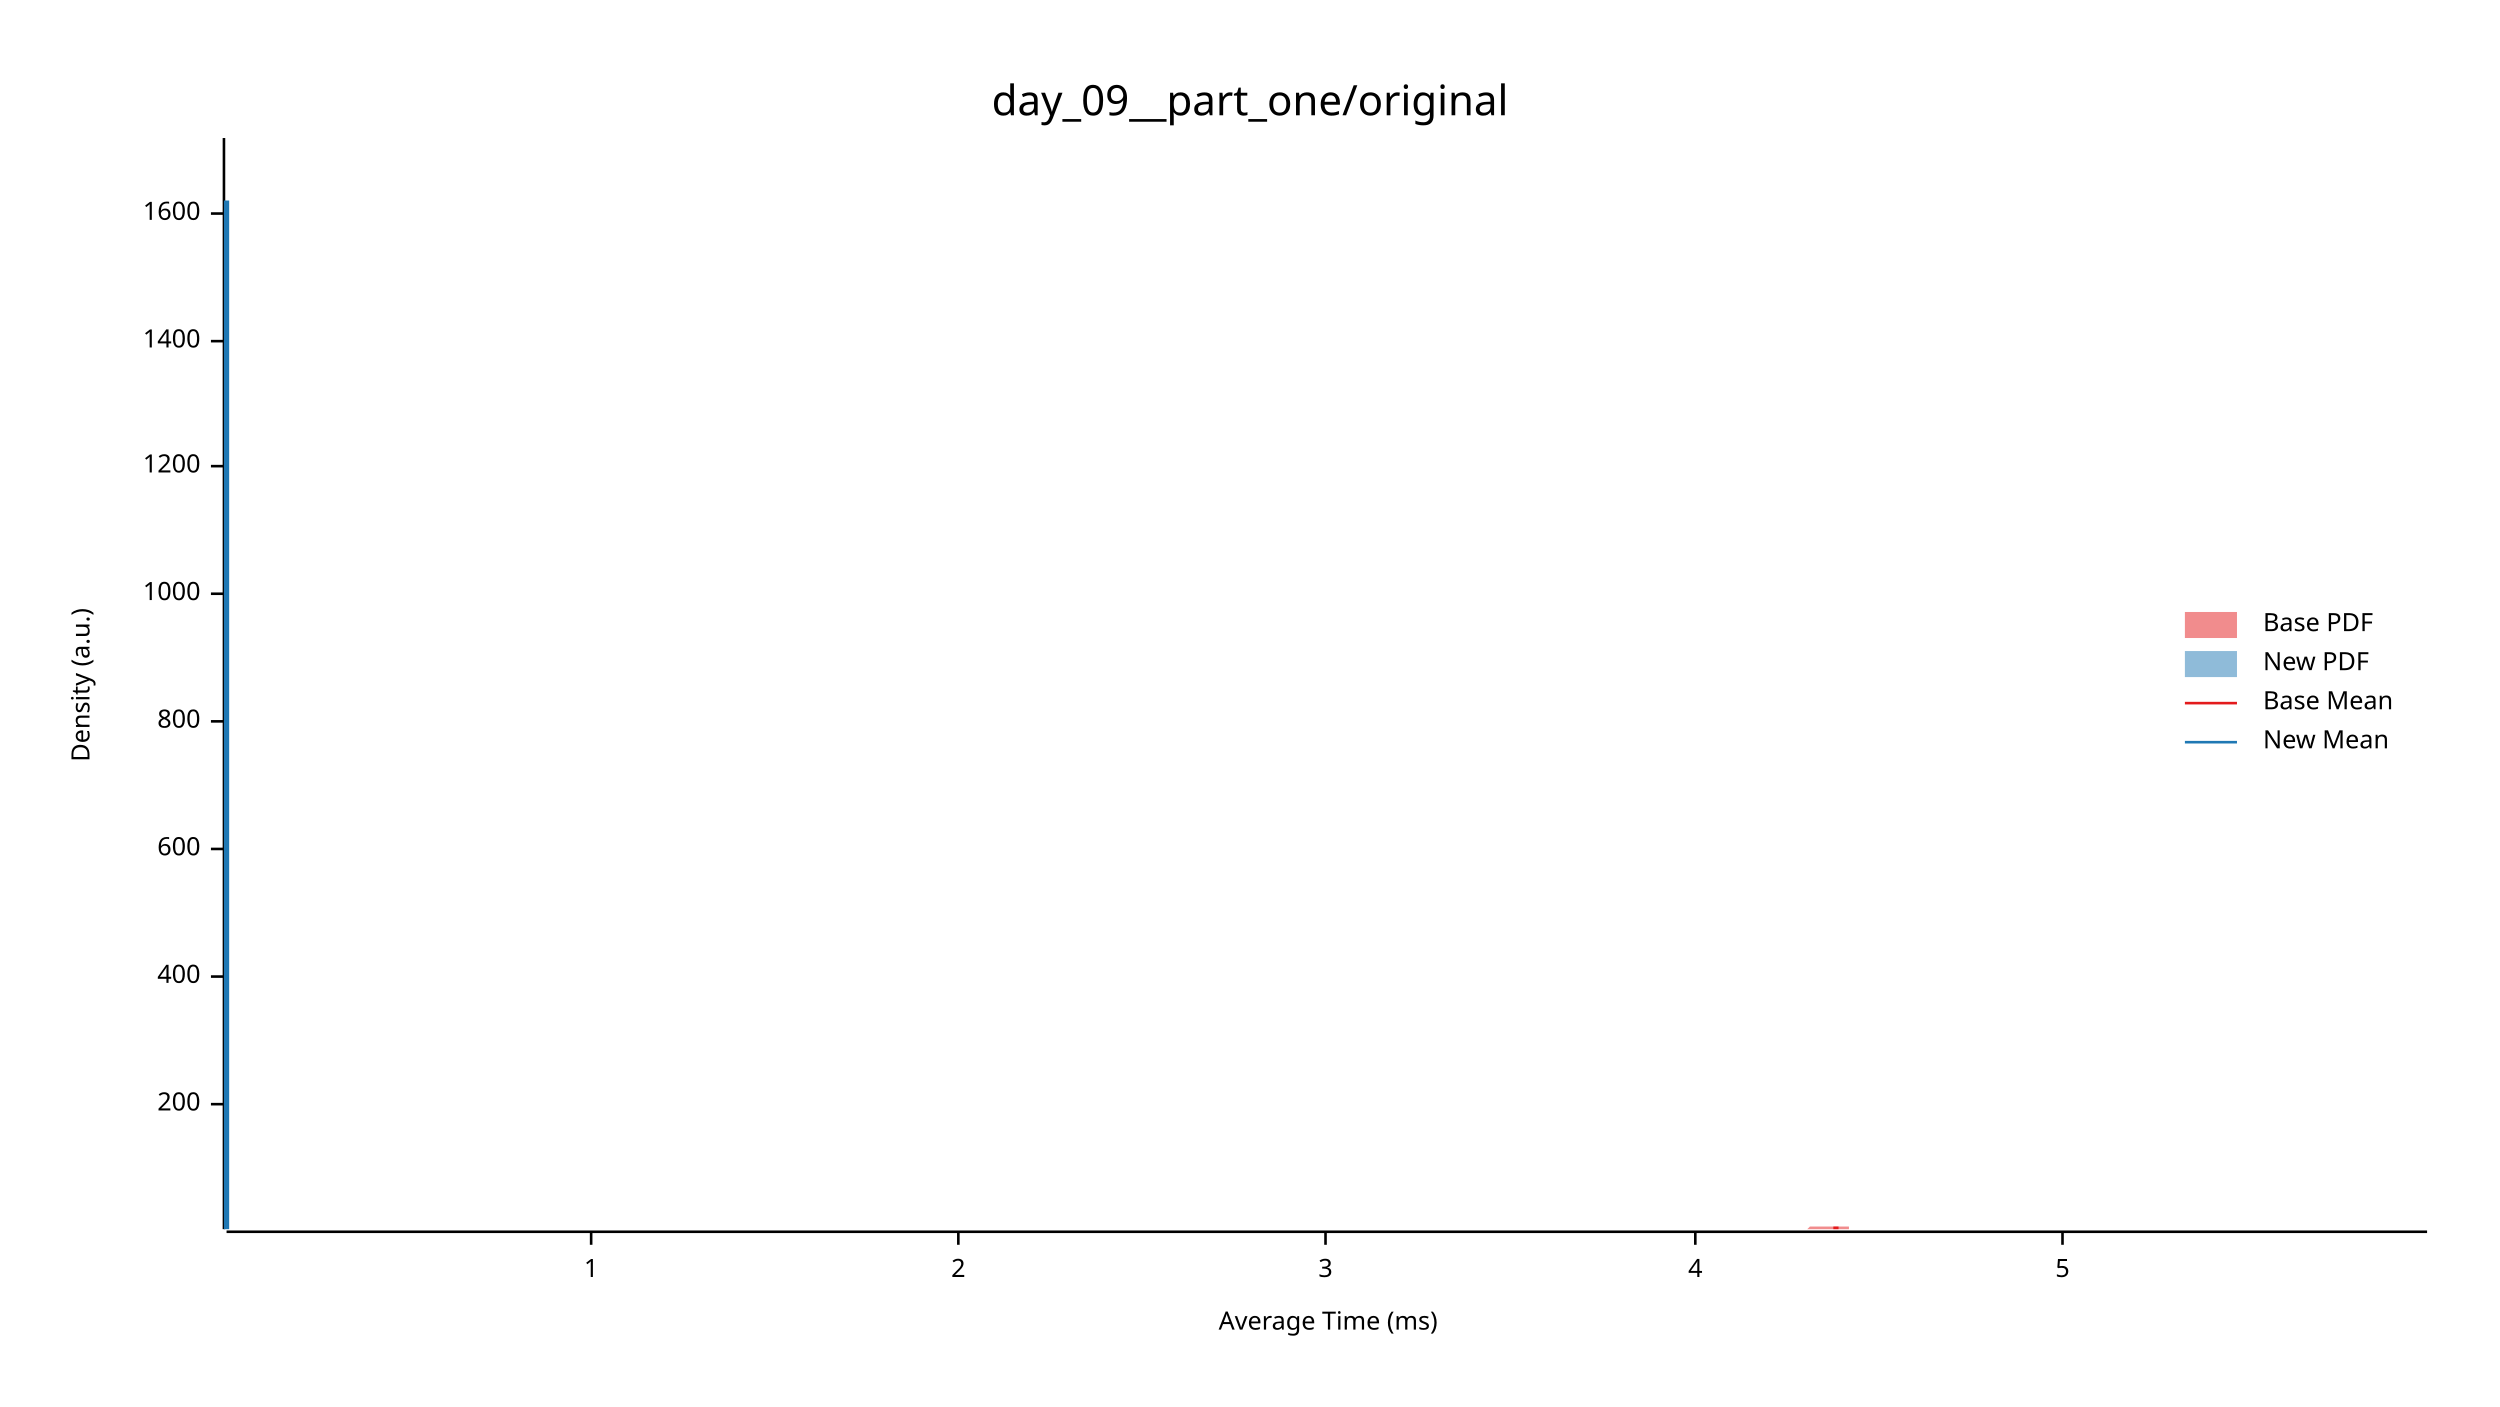
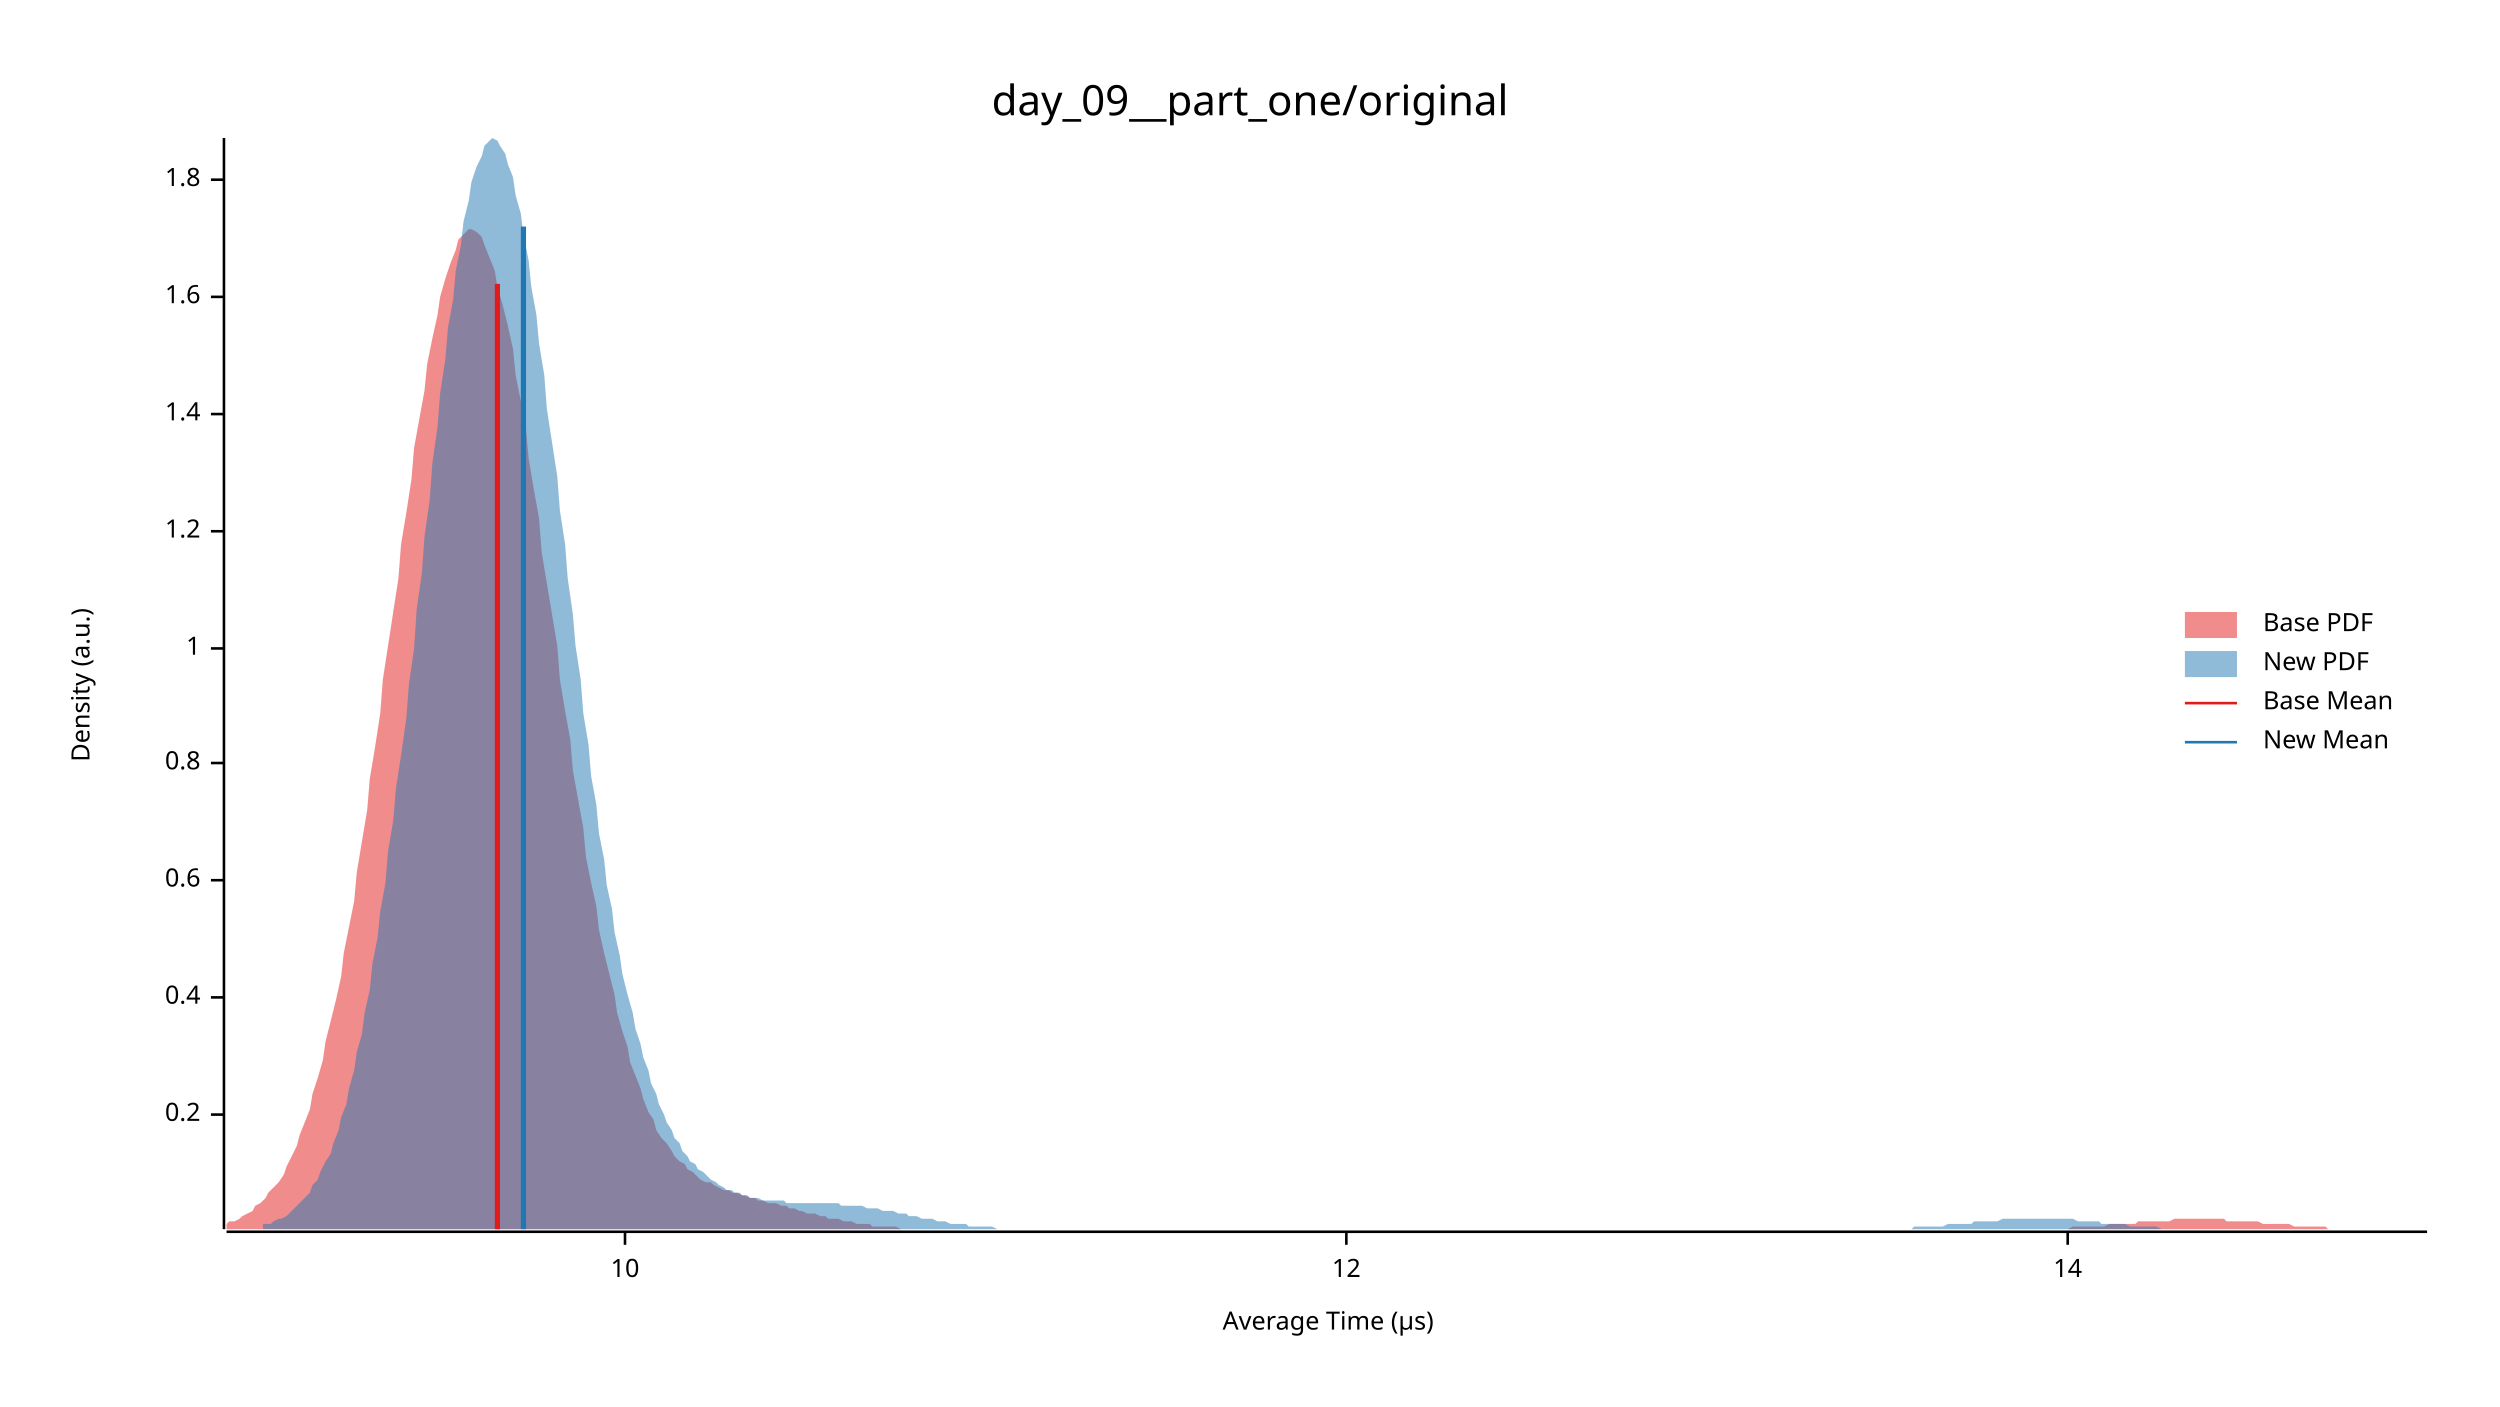
<svg xmlns="http://www.w3.org/2000/svg" width="960" height="540" viewBox="0 0 960 540">
  <text x="480" y="32" dy="0.76em" text-anchor="middle" font-family="sans-serif" font-size="16.129" opacity="1" fill="#000000">
day_09__part_one/original
</text>
  <text x="27" y="263" dy="0.76em" text-anchor="middle" font-family="sans-serif" font-size="9.677" opacity="1" fill="#000000" transform="rotate(270, 27, 263)">
Density (a.u.)
</text>
  <text x="510" y="513" dy="-0.5ex" text-anchor="middle" font-family="sans-serif" font-size="9.677" opacity="1" fill="#000000">
- Average Time (ms)
+ Average Time (µs)
</text>
  <polyline fill="none" opacity="1" stroke="#000000" stroke-width="1" points="86,53 86,472 " />
-   <text x="77" y="424" dy="0.5ex" text-anchor="end" font-family="sans-serif" font-size="9.677" opacity="1" fill="#000000">
- 200
+   <text x="77" y="428" dy="0.5ex" text-anchor="end" font-family="sans-serif" font-size="9.677" opacity="1" fill="#000000">
+ 0.2
</text>
-   <polyline fill="none" opacity="1" stroke="#000000" stroke-width="1" points="81,424 86,424 " />
-   <text x="77" y="375" dy="0.5ex" text-anchor="end" font-family="sans-serif" font-size="9.677" opacity="1" fill="#000000">
- 400
+   <polyline fill="none" opacity="1" stroke="#000000" stroke-width="1" points="81,428 86,428 " />
+   <text x="77" y="383" dy="0.5ex" text-anchor="end" font-family="sans-serif" font-size="9.677" opacity="1" fill="#000000">
+ 0.4
</text>
-   <polyline fill="none" opacity="1" stroke="#000000" stroke-width="1" points="81,375 86,375 " />
-   <text x="77" y="326" dy="0.5ex" text-anchor="end" font-family="sans-serif" font-size="9.677" opacity="1" fill="#000000">
- 600
+   <polyline fill="none" opacity="1" stroke="#000000" stroke-width="1" points="81,383 86,383 " />
+   <text x="77" y="338" dy="0.5ex" text-anchor="end" font-family="sans-serif" font-size="9.677" opacity="1" fill="#000000">
+ 0.6
</text>
-   <polyline fill="none" opacity="1" stroke="#000000" stroke-width="1" points="81,326 86,326 " />
-   <text x="77" y="277" dy="0.5ex" text-anchor="end" font-family="sans-serif" font-size="9.677" opacity="1" fill="#000000">
- 800
+   <polyline fill="none" opacity="1" stroke="#000000" stroke-width="1" points="81,338 86,338 " />
+   <text x="77" y="293" dy="0.5ex" text-anchor="end" font-family="sans-serif" font-size="9.677" opacity="1" fill="#000000">
+ 0.8
</text>
-   <polyline fill="none" opacity="1" stroke="#000000" stroke-width="1" points="81,277 86,277 " />
-   <text x="77" y="228" dy="0.5ex" text-anchor="end" font-family="sans-serif" font-size="9.677" opacity="1" fill="#000000">
- 1000
- </text>
-   <polyline fill="none" opacity="1" stroke="#000000" stroke-width="1" points="81,228 86,228 " />
-   <text x="77" y="179" dy="0.5ex" text-anchor="end" font-family="sans-serif" font-size="9.677" opacity="1" fill="#000000">
- 1200
- </text>
-   <polyline fill="none" opacity="1" stroke="#000000" stroke-width="1" points="81,179 86,179 " />
-   <text x="77" y="131" dy="0.5ex" text-anchor="end" font-family="sans-serif" font-size="9.677" opacity="1" fill="#000000">
- 1400
- </text>
-   <polyline fill="none" opacity="1" stroke="#000000" stroke-width="1" points="81,131 86,131 " />
-   <text x="77" y="82" dy="0.5ex" text-anchor="end" font-family="sans-serif" font-size="9.677" opacity="1" fill="#000000">
- 1600
- </text>
-   <polyline fill="none" opacity="1" stroke="#000000" stroke-width="1" points="81,82 86,82 " />
-   <polyline fill="none" opacity="1" stroke="#000000" stroke-width="1" points="87,473 932,473 " />
-   <text x="227" y="483" dy="0.76em" text-anchor="middle" font-family="sans-serif" font-size="9.677" opacity="1" fill="#000000">
+   <polyline fill="none" opacity="1" stroke="#000000" stroke-width="1" points="81,293 86,293 " />
+   <text x="77" y="249" dy="0.5ex" text-anchor="end" font-family="sans-serif" font-size="9.677" opacity="1" fill="#000000">
1
</text>
-   <polyline fill="none" opacity="1" stroke="#000000" stroke-width="1" points="227,473 227,478 " />
-   <text x="368" y="483" dy="0.76em" text-anchor="middle" font-family="sans-serif" font-size="9.677" opacity="1" fill="#000000">
- 2
+   <polyline fill="none" opacity="1" stroke="#000000" stroke-width="1" points="81,249 86,249 " />
+   <text x="77" y="204" dy="0.5ex" text-anchor="end" font-family="sans-serif" font-size="9.677" opacity="1" fill="#000000">
+ 1.2
</text>
-   <polyline fill="none" opacity="1" stroke="#000000" stroke-width="1" points="368,473 368,478 " />
-   <text x="509" y="483" dy="0.76em" text-anchor="middle" font-family="sans-serif" font-size="9.677" opacity="1" fill="#000000">
- 3
+   <polyline fill="none" opacity="1" stroke="#000000" stroke-width="1" points="81,204 86,204 " />
+   <text x="77" y="159" dy="0.5ex" text-anchor="end" font-family="sans-serif" font-size="9.677" opacity="1" fill="#000000">
+ 1.4
</text>
-   <polyline fill="none" opacity="1" stroke="#000000" stroke-width="1" points="509,473 509,478 " />
-   <text x="651" y="483" dy="0.76em" text-anchor="middle" font-family="sans-serif" font-size="9.677" opacity="1" fill="#000000">
- 4
+   <polyline fill="none" opacity="1" stroke="#000000" stroke-width="1" points="81,159 86,159 " />
+   <text x="77" y="114" dy="0.5ex" text-anchor="end" font-family="sans-serif" font-size="9.677" opacity="1" fill="#000000">
+ 1.6
</text>
-   <polyline fill="none" opacity="1" stroke="#000000" stroke-width="1" points="651,473 651,478 " />
-   <text x="792" y="483" dy="0.76em" text-anchor="middle" font-family="sans-serif" font-size="9.677" opacity="1" fill="#000000">
- 5
+   <polyline fill="none" opacity="1" stroke="#000000" stroke-width="1" points="81,114 86,114 " />
+   <text x="77" y="69" dy="0.5ex" text-anchor="end" font-family="sans-serif" font-size="9.677" opacity="1" fill="#000000">
+ 1.8
</text>
-   <polyline fill="none" opacity="1" stroke="#000000" stroke-width="1" points="792,473 792,478 " />
-   <polygon opacity="0.5" fill="#E31A1C" points="672,472 672,472 673,472 673,472 674,472 674,472 675,472 675,472 676,472 676,472 677,472 678,472 678,472 679,472 679,472 680,472 680,472 681,472 681,472 682,472 682,472 683,472 683,472 684,472 684,472 685,472 685,472 686,472 686,472 687,472 687,472 688,472 688,472 689,472 689,472 690,472 691,472 691,472 692,472 692,472 693,472 693,472 694,472 694,472 695,471 695,471 696,471 696,471 697,471 697,471 698,471 698,471 699,471 699,471 700,471 700,471 701,471 701,471 702,471 702,471 703,471 704,471 704,471 705,471 705,471 706,471 706,471 707,471 707,471 708,471 708,471 709,471 709,471 710,471 710,472 711,472 711,472 712,472 712,472 713,472 713,472 714,472 714,472 715,472 716,472 716,472 717,472 717,472 718,472 718,472 719,472 719,472 720,472 720,472 721,472 721,472 722,472 722,472 723,472 723,472 724,472 724,472 725,472 725,472 726,472 726,472 727,472 727,472 728,472 729,472 729,472 730,472 730,472 731,472 731,472 732,472 732,472 733,472 733,472 734,472 734,472 735,472 735,472 736,472 736,472 737,472 737,472 738,472 738,472 739,472 739,472 740,472 740,472 741,472 742,472 742,472 743,472 743,472 744,472 744,472 745,472 745,472 746,472 746,472 747,472 747,472 748,472 748,472 749,472 749,472 750,472 750,472 751,472 751,472 752,472 752,472 753,472 753,472 754,472 755,472 755,472 756,472 756,472 757,472 757,472 758,472 758,472 759,472 759,472 760,472 760,472 761,472 761,472 762,472 762,472 763,472 763,472 764,472 764,472 765,472 765,472 766,472 767,472 767,472 768,472 768,472 769,472 769,472 770,472 770,472 771,472 771,472 772,472 772,472 773,472 773,472 774,472 774,472 775,472 775,472 776,472 776,472 777,472 777,472 778,472 778,472 779,472 780,472 780,472 781,472 781,472 782,472 782,472 783,472 783,472 784,472 784,472 785,472 785,472 786,472 786,472 787,472 787,472 788,472 788,472 789,472 789,472 790,472 790,472 791,472 791,472 792,472 793,472 793,472 794,472 794,472 795,472 795,472 796,472 796,472 797,472 797,472 798,472 798,472 799,472 799,472 800,472 800,472 801,472 801,472 802,472 802,472 803,472 803,472 804,472 805,472 805,472 806,472 806,472 807,472 807,472 808,472 808,472 809,472 809,472 810,472 810,472 811,472 811,472 812,472 812,472 813,472 813,472 814,472 814,472 815,472 815,472 816,472 816,472 817,472 818,472 818,472 819,472 819,472 820,472 820,472 821,472 821,472 822,472 822,472 823,472 823,472 824,472 824,472 825,472 825,472 826,472 826,472 827,472 827,472 828,472 828,472 829,472 829,472 830,472 831,472 831,472 832,472 832,472 833,472 833,472 834,472 834,472 835,472 835,472 836,472 836,472 837,472 837,472 838,472 838,472 839,472 839,472 840,472 840,472 841,472 841,472 842,472 842,472 843,472 844,472 844,472 845,472 845,472 846,472 846,472 847,472 847,472 848,472 848,472 849,472 849,472 850,472 850,472 851,472 851,472 852,472 852,472 853,472 853,472 854,472 854,472 855,472 856,472 856,472 857,472 857,472 858,472 858,472 859,472 859,472 860,472 860,472 861,472 861,472 862,472 862,472 863,472 863,472 864,472 864,472 865,472 865,472 866,472 866,472 867,472 867,472 868,472 869,472 869,472 870,472 870,472 871,472 871,472 872,472 872,472 873,472 873,472 874,472 874,472 875,472 875,472 876,472 876,472 877,472 877,472 878,472 878,472 879,472 879,472 880,472 880,472 881,472 882,472 882,472 883,472 883,472 884,472 884,472 885,472 885,472 886,472 886,472 887,472 887,472 888,472 888,472 889,472 889,472 890,472 890,472 891,472 891,472 892,472 892,472 893,472 894,472 894,472 895,472 895,472 896,472 896,472 897,472 897,472 898,472 898,472 899,472 899,472 900,472 900,472 901,472 901,472 902,472 902,472 903,472 903,472 904,472 904,472 905,472 905,472 906,472 907,472 907,472 908,472 908,472 909,472 909,472 910,472 910,472 911,472 911,472 912,472 912,472 913,472 913,472 914,472 914,472 915,472 915,472 916,472 916,472 917,472 917,472 918,472 918,472 919,472 920,472 920,472 921,472 921,472 922,472 922,472 923,472 923,472 924,472 924,472 925,472 925,472 926,472 926,472 927,472 927,472 928,472 928,472 929,472 929,472 930,472 930,472 931,472 932,472 932,472 672,472 " />
-   <polygon opacity="0.5" fill="#1F78B4" points="87,469 87,469 87,468 87,467 87,466 87,465 87,464 87,463 87,461 87,459 87,457 87,455 87,452 87,449 87,445 87,442 87,437 87,433 87,427 87,422 87,416 87,409 87,402 87,394 87,385 87,376 87,366 87,356 87,345 87,334 87,322 87,310 87,297 87,284 87,270 87,256 87,242 87,228 87,214 87,200 87,186 87,172 87,158 87,145 87,133 87,121 87,110 87,99 87,90 87,81 87,74 87,67 87,62 87,58 87,55 87,54 87,53 87,54 87,57 87,60 87,65 87,71 87,77 87,85 87,94 87,104 87,114 87,125 87,137 87,149 87,162 87,175 87,188 87,201 87,215 87,228 87,241 87,255 87,268 87,280 87,292 87,304 87,316 87,327 87,337 87,347 87,357 87,365 87,374 87,382 87,389 87,396 87,402 87,408 87,413 87,418 87,422 87,426 87,430 87,433 87,436 87,439 87,441 87,443 87,445 87,447 87,448 87,450 87,451 87,452 87,453 87,454 87,454 87,455 87,456 87,456 87,457 87,457 87,458 87,459 87,459 87,460 87,460 87,461 87,461 87,462 87,462 87,463 87,463 87,463 87,464 87,464 87,465 87,465 87,466 87,466 87,467 87,467 87,468 87,468 87,468 87,469 87,469 87,469 87,470 87,470 87,470 87,470 87,471 87,471 87,471 87,471 87,471 87,471 87,472 87,472 87,472 87,472 87,472 87,472 87,472 87,472 87,472 87,472 87,472 87,472 87,472 87,472 87,472 87,472 87,472 87,472 87,472 87,472 87,472 87,472 87,472 87,472 87,472 87,472 87,472 87,472 87,472 87,472 87,472 87,472 87,472 87,472 87,472 87,472 87,472 87,472 87,472 87,472 87,472 87,472 87,472 87,472 87,472 87,472 87,472 87,472 87,472 87,472 87,472 87,472 87,472 87,472 87,472 87,472 87,472 87,472 87,472 87,472 87,472 87,472 87,472 87,472 87,472 87,472 87,472 87,472 87,472 87,472 87,472 87,472 87,472 87,472 87,472 87,472 87,472 87,472 87,472 87,472 87,472 87,472 87,472 87,472 87,472 87,472 87,472 87,472 87,472 87,472 87,472 87,472 87,472 87,472 87,472 87,472 87,472 87,472 87,472 87,472 87,472 87,472 87,472 87,472 87,472 87,472 87,472 87,472 87,472 87,472 87,472 87,472 87,472 87,472 87,472 87,472 87,472 87,472 87,472 87,472 87,472 87,472 87,472 87,472 87,472 87,472 87,472 87,472 87,472 87,472 87,472 87,472 87,472 87,472 87,472 87,472 87,472 87,472 87,472 87,472 87,472 87,472 87,472 87,472 87,472 87,472 87,472 87,472 87,472 87,472 87,472 87,472 87,472 87,472 87,472 87,472 87,472 87,472 87,472 87,472 87,472 87,472 87,472 87,472 87,472 87,472 87,472 87,472 87,472 87,472 87,472 87,472 87,472 87,472 87,472 87,472 87,472 87,472 87,472 87,472 87,472 87,472 87,472 87,472 87,472 87,472 87,472 87,472 87,472 87,472 87,472 87,472 87,472 87,472 87,472 87,472 87,472 87,472 87,472 87,472 87,472 87,472 87,472 87,472 87,472 87,472 87,472 87,472 87,472 87,472 87,472 87,472 87,472 87,472 87,472 87,472 87,472 87,472 87,472 87,472 87,472 87,472 87,472 87,472 87,472 87,472 87,472 87,472 87,472 87,472 87,472 87,472 87,472 87,472 87,472 87,472 87,472 87,472 87,472 87,472 87,472 87,472 87,472 87,472 87,472 87,472 87,472 87,472 87,472 87,472 87,472 87,472 87,472 87,472 87,472 87,472 87,472 87,472 87,472 87,472 87,472 87,472 87,472 87,472 87,471 87,471 87,471 87,471 87,471 87,471 87,471 87,471 87,470 87,470 87,470 87,470 87,470 87,470 87,469 87,469 87,469 87,469 87,469 87,469 87,469 87,468 87,468 87,468 87,468 87,468 87,468 87,468 87,468 87,468 87,468 87,468 87,468 87,468 87,468 87,468 87,468 87,468 87,468 87,468 87,469 87,469 87,469 87,469 87,469 87,469 87,470 87,470 87,470 87,470 87,470 87,470 87,471 87,471 87,471 87,471 87,471 87,471 87,471 87,471 87,472 87,472 87,472 87,472 87,472 87,472 87,472 87,472 87,472 87,472 87,472 87,472 87,472 87,472 87,472 87,472 87,472 87,472 87,472 87,472 87,472 87,472 87,472 87,472 " />
-   <polyline fill="none" opacity="1" stroke="#E31A1C" stroke-width="2" points="705,472 705,471 " />
-   <polyline fill="none" opacity="1" stroke="#1F78B4" stroke-width="2" points="87,472 87,77 " />
+   <polyline fill="none" opacity="1" stroke="#000000" stroke-width="1" points="81,69 86,69 " />
+   <polyline fill="none" opacity="1" stroke="#000000" stroke-width="1" points="87,473 932,473 " />
+   <text x="240" y="483" dy="0.76em" text-anchor="middle" font-family="sans-serif" font-size="9.677" opacity="1" fill="#000000">
+ 10
+ </text>
+   <polyline fill="none" opacity="1" stroke="#000000" stroke-width="1" points="240,473 240,478 " />
+   <text x="517" y="483" dy="0.76em" text-anchor="middle" font-family="sans-serif" font-size="9.677" opacity="1" fill="#000000">
+ 12
+ </text>
+   <polyline fill="none" opacity="1" stroke="#000000" stroke-width="1" points="517,473 517,478 " />
+   <text x="794" y="483" dy="0.76em" text-anchor="middle" font-family="sans-serif" font-size="9.677" opacity="1" fill="#000000">
+ 14
+ </text>
+   <polyline fill="none" opacity="1" stroke="#000000" stroke-width="1" points="794,473 794,478 " />
+   <polygon opacity="0.5" fill="#E31A1C" points="87,470 88,469 90,469 92,468 93,467 95,466 97,465 98,463 100,462 102,460 103,458 105,456 107,454 109,451 110,448 112,444 114,440 115,436 117,431 119,426 120,420 122,414 124,407 125,400 127,392 129,384 131,375 132,366 134,356 136,346 137,335 139,323 141,311 142,299 144,287 146,274 147,261 149,248 151,235 153,222 154,209 156,197 158,184 159,172 161,161 163,150 164,140 166,130 168,121 169,114 171,107 173,101 175,96 176,92 178,90 180,88 181,88 183,89 185,91 186,94 188,99 190,104 191,110 193,117 195,125 197,134 198,144 200,154 202,165 203,176 205,188 207,199 208,212 210,224 212,236 214,248 215,261 217,273 219,284 220,296 222,307 224,318 225,329 227,339 229,348 230,357 232,366 234,374 236,382 237,389 239,396 241,402 242,408 244,413 246,418 247,422 249,427 251,430 252,434 254,437 256,439 258,442 259,444 261,446 263,447 264,449 266,450 268,452 269,453 271,454 273,454 274,455 276,456 278,457 280,457 281,458 283,458 285,459 286,459 288,460 290,460 291,461 293,461 295,462 296,462 298,462 300,463 302,463 303,464 305,464 307,465 308,465 310,466 312,466 313,466 315,467 317,467 318,468 320,468 322,468 324,469 325,469 327,469 329,470 330,470 332,470 334,470 335,471 337,471 339,471 341,471 342,471 344,471 346,472 347,472 349,472 351,472 352,472 354,472 356,472 357,472 359,472 361,472 363,472 364,472 366,472 368,472 369,472 371,472 373,472 374,472 376,472 378,472 379,472 381,472 383,472 385,472 386,472 388,472 390,472 391,472 393,472 395,472 396,472 398,472 400,472 401,472 403,472 405,472 407,472 408,472 410,472 412,472 413,472 415,472 417,472 418,472 420,472 422,472 423,472 425,472 427,472 429,472 430,472 432,472 434,472 435,472 437,472 439,472 440,472 442,472 444,472 445,472 447,472 449,472 451,472 452,472 454,472 456,472 457,472 459,472 461,472 462,472 464,472 466,472 468,472 469,472 471,472 473,472 474,472 476,472 478,472 479,472 481,472 483,472 484,472 486,472 488,472 490,472 491,472 493,472 495,472 496,472 498,472 500,472 501,472 503,472 505,472 506,472 508,472 510,472 512,472 513,472 515,472 517,472 518,472 520,472 522,472 523,472 525,472 527,472 528,472 530,472 532,472 534,472 535,472 537,472 539,472 540,472 542,472 544,472 545,472 547,472 549,472 550,472 552,472 554,472 556,472 557,472 559,472 561,472 562,472 564,472 566,472 567,472 569,472 571,472 573,472 574,472 576,472 578,472 579,472 581,472 583,472 584,472 586,472 588,472 589,472 591,472 593,472 595,472 596,472 598,472 600,472 601,472 603,472 605,472 606,472 608,472 610,472 611,472 613,472 615,472 617,472 618,472 620,472 622,472 623,472 625,472 627,472 628,472 630,472 632,472 633,472 635,472 637,472 639,472 640,472 642,472 644,472 645,472 647,472 649,472 650,472 652,472 654,472 655,472 657,472 659,472 661,472 662,472 664,472 666,472 667,472 669,472 671,472 672,472 674,472 676,472 677,472 679,472 681,472 683,472 684,472 686,472 688,472 689,472 691,472 693,472 694,472 696,472 698,472 700,472 701,472 703,472 705,472 706,472 708,472 710,472 711,472 713,472 715,472 716,472 718,472 720,472 722,472 723,472 725,472 727,472 728,472 730,472 732,472 733,472 735,472 737,472 738,472 740,472 742,472 744,472 745,472 747,472 749,472 750,472 752,472 754,472 755,472 757,472 759,472 760,472 762,472 764,472 766,472 767,472 769,472 771,472 772,472 774,472 776,472 777,472 779,472 781,472 782,472 784,472 786,472 788,472 789,472 791,472 793,472 794,472 796,471 798,471 799,471 801,471 803,471 804,471 806,471 808,471 810,470 811,470 813,470 815,470 816,470 818,470 820,470 821,469 823,469 825,469 827,469 828,469 830,469 832,469 833,469 835,468 837,468 838,468 840,468 842,468 843,468 845,468 847,468 849,468 850,468 852,468 854,468 855,469 857,469 859,469 860,469 862,469 864,469 865,469 867,469 869,470 871,470 872,470 874,470 876,470 877,470 879,470 881,471 882,471 884,471 886,471 887,471 889,471 891,471 893,471 894,472 896,472 898,472 899,472 901,472 903,472 904,472 906,472 908,472 909,472 911,472 913,472 915,472 916,472 918,472 920,472 921,472 923,472 925,472 926,472 928,472 930,472 932,472 932,472 87,472 " />
+   <polygon opacity="0.5" fill="#1F78B4" points="101,470 102,470 104,470 105,469 107,468 108,468 110,467 111,466 113,464 114,463 116,461 117,460 119,458 120,455 122,453 123,450 125,446 127,443 128,439 130,434 131,429 133,424 134,418 136,411 137,404 139,397 140,389 142,380 143,370 145,360 146,350 148,339 149,327 151,315 152,303 154,290 156,276 157,263 159,249 160,234 162,220 163,206 165,192 166,178 168,164 169,151 171,138 172,126 174,115 175,104 177,94 178,85 180,77 181,70 183,64 185,60 186,56 188,54 189,53 191,54 192,56 194,59 195,63 197,68 198,75 200,82 201,90 203,100 204,110 206,121 207,132 209,144 210,157 212,170 214,183 215,196 217,209 218,222 220,236 221,248 223,261 224,274 226,286 227,298 229,309 230,320 232,330 233,340 235,349 236,358 238,367 239,374 241,382 243,389 244,395 246,401 247,406 249,411 250,416 252,420 253,424 255,428 256,431 258,434 259,437 261,439 262,442 264,444 265,446 267,447 268,449 270,450 272,452 273,453 275,454 276,455 278,456 279,457 281,457 282,458 284,458 285,459 287,459 288,460 290,460 291,460 293,461 294,461 296,461 297,461 299,461 301,461 302,462 304,462 305,462 307,462 308,462 310,462 311,462 313,462 314,462 316,462 317,462 319,462 320,462 322,462 323,463 325,463 326,463 328,463 330,463 331,463 333,464 334,464 336,464 337,464 339,465 340,465 342,465 343,465 345,466 346,466 348,466 349,467 351,467 352,467 354,468 355,468 357,468 358,468 360,469 362,469 363,469 365,470 366,470 368,470 369,470 371,470 372,471 374,471 375,471 377,471 378,471 380,471 381,471 383,472 384,472 386,472 387,472 389,472 391,472 392,472 394,472 395,472 397,472 398,472 400,472 401,472 403,472 404,472 406,472 407,472 409,472 410,472 412,472 413,472 415,472 416,472 418,472 420,472 421,472 423,472 424,472 426,472 427,472 429,472 430,472 432,472 433,472 435,472 436,472 438,472 439,472 441,472 442,472 444,472 445,472 447,472 449,472 450,472 452,472 453,472 455,472 456,472 458,472 459,472 461,472 462,472 464,472 465,472 467,472 468,472 470,472 471,472 473,472 474,472 476,472 478,472 479,472 481,472 482,472 484,472 485,472 487,472 488,472 490,472 491,472 493,472 494,472 496,472 497,472 499,472 500,472 502,472 503,472 505,472 507,472 508,472 510,472 511,472 513,472 514,472 516,472 517,472 519,472 520,472 522,472 523,472 525,472 526,472 528,472 529,472 531,472 532,472 534,472 536,472 537,472 539,472 540,472 542,472 543,472 545,472 546,472 548,472 549,472 551,472 552,472 554,472 555,472 557,472 558,472 560,472 561,472 563,472 564,472 566,472 568,472 569,472 571,472 572,472 574,472 575,472 577,472 578,472 580,472 581,472 583,472 584,472 586,472 587,472 589,472 590,472 592,472 593,472 595,472 597,472 598,472 600,472 601,472 603,472 604,472 606,472 607,472 609,472 610,472 612,472 613,472 615,472 616,472 618,472 619,472 621,472 622,472 624,472 626,472 627,472 629,472 630,472 632,472 633,472 635,472 636,472 638,472 639,472 641,472 642,472 644,472 645,472 647,472 648,472 650,472 651,472 653,472 655,472 656,472 658,472 659,472 661,472 662,472 664,472 665,472 667,472 668,472 670,472 671,472 673,472 674,472 676,472 677,472 679,472 680,472 682,472 684,472 685,472 687,472 688,472 690,472 691,472 693,472 694,472 696,472 697,472 699,472 700,472 702,472 703,472 705,472 706,472 708,472 709,472 711,472 713,472 714,472 716,472 717,472 719,472 720,472 722,472 723,472 725,472 726,472 728,472 729,472 731,472 732,472 734,472 735,471 737,471 738,471 740,471 742,471 743,471 745,471 746,471 748,470 749,470 751,470 752,470 754,470 755,470 757,470 758,469 760,469 761,469 763,469 764,469 766,469 767,469 769,468 771,468 772,468 774,468 775,468 777,468 778,468 780,468 781,468 783,468 784,468 786,468 787,468 789,468 790,468 792,468 793,468 795,468 796,468 798,469 799,469 801,469 803,469 804,469 806,469 807,470 809,470 810,470 812,470 813,470 815,470 816,470 818,471 819,471 821,471 822,471 824,471 825,471 827,471 828,471 830,472 832,472 833,472 835,472 836,472 838,472 839,472 841,472 842,472 844,472 845,472 847,472 848,472 850,472 851,472 853,472 854,472 856,472 857,472 859,472 861,472 862,472 862,472 101,472 " />
+   <polyline fill="none" opacity="1" stroke="#E31A1C" stroke-width="2" points="191,472 191,109 " />
+   <polyline fill="none" opacity="1" stroke="#1F78B4" stroke-width="2" points="201,472 201,87 " />
  <text x="869" y="235" dy="0.76em" text-anchor="start" font-family="sans-serif" font-size="9.677" opacity="1" fill="#000000">
Base PDF
</text>
  <text x="869" y="250" dy="0.76em" text-anchor="start" font-family="sans-serif" font-size="9.677" opacity="1" fill="#000000">
New PDF
</text>
  <text x="869" y="265" dy="0.76em" text-anchor="start" font-family="sans-serif" font-size="9.677" opacity="1" fill="#000000">
Base Mean
</text>
  <text x="869" y="280" dy="0.76em" text-anchor="start" font-family="sans-serif" font-size="9.677" opacity="1" fill="#000000">
New Mean
</text>
  <rect x="839" y="235" width="20" height="10" opacity="0.5" fill="#E31A1C" stroke="none" />
  <rect x="839" y="250" width="20" height="10" opacity="0.5" fill="#1F78B4" stroke="none" />
  <polyline fill="none" opacity="1" stroke="#E31A1C" stroke-width="1" points="839,270 859,270 " />
  <polyline fill="none" opacity="1" stroke="#1F78B4" stroke-width="1" points="839,285 859,285 " />
</svg>
